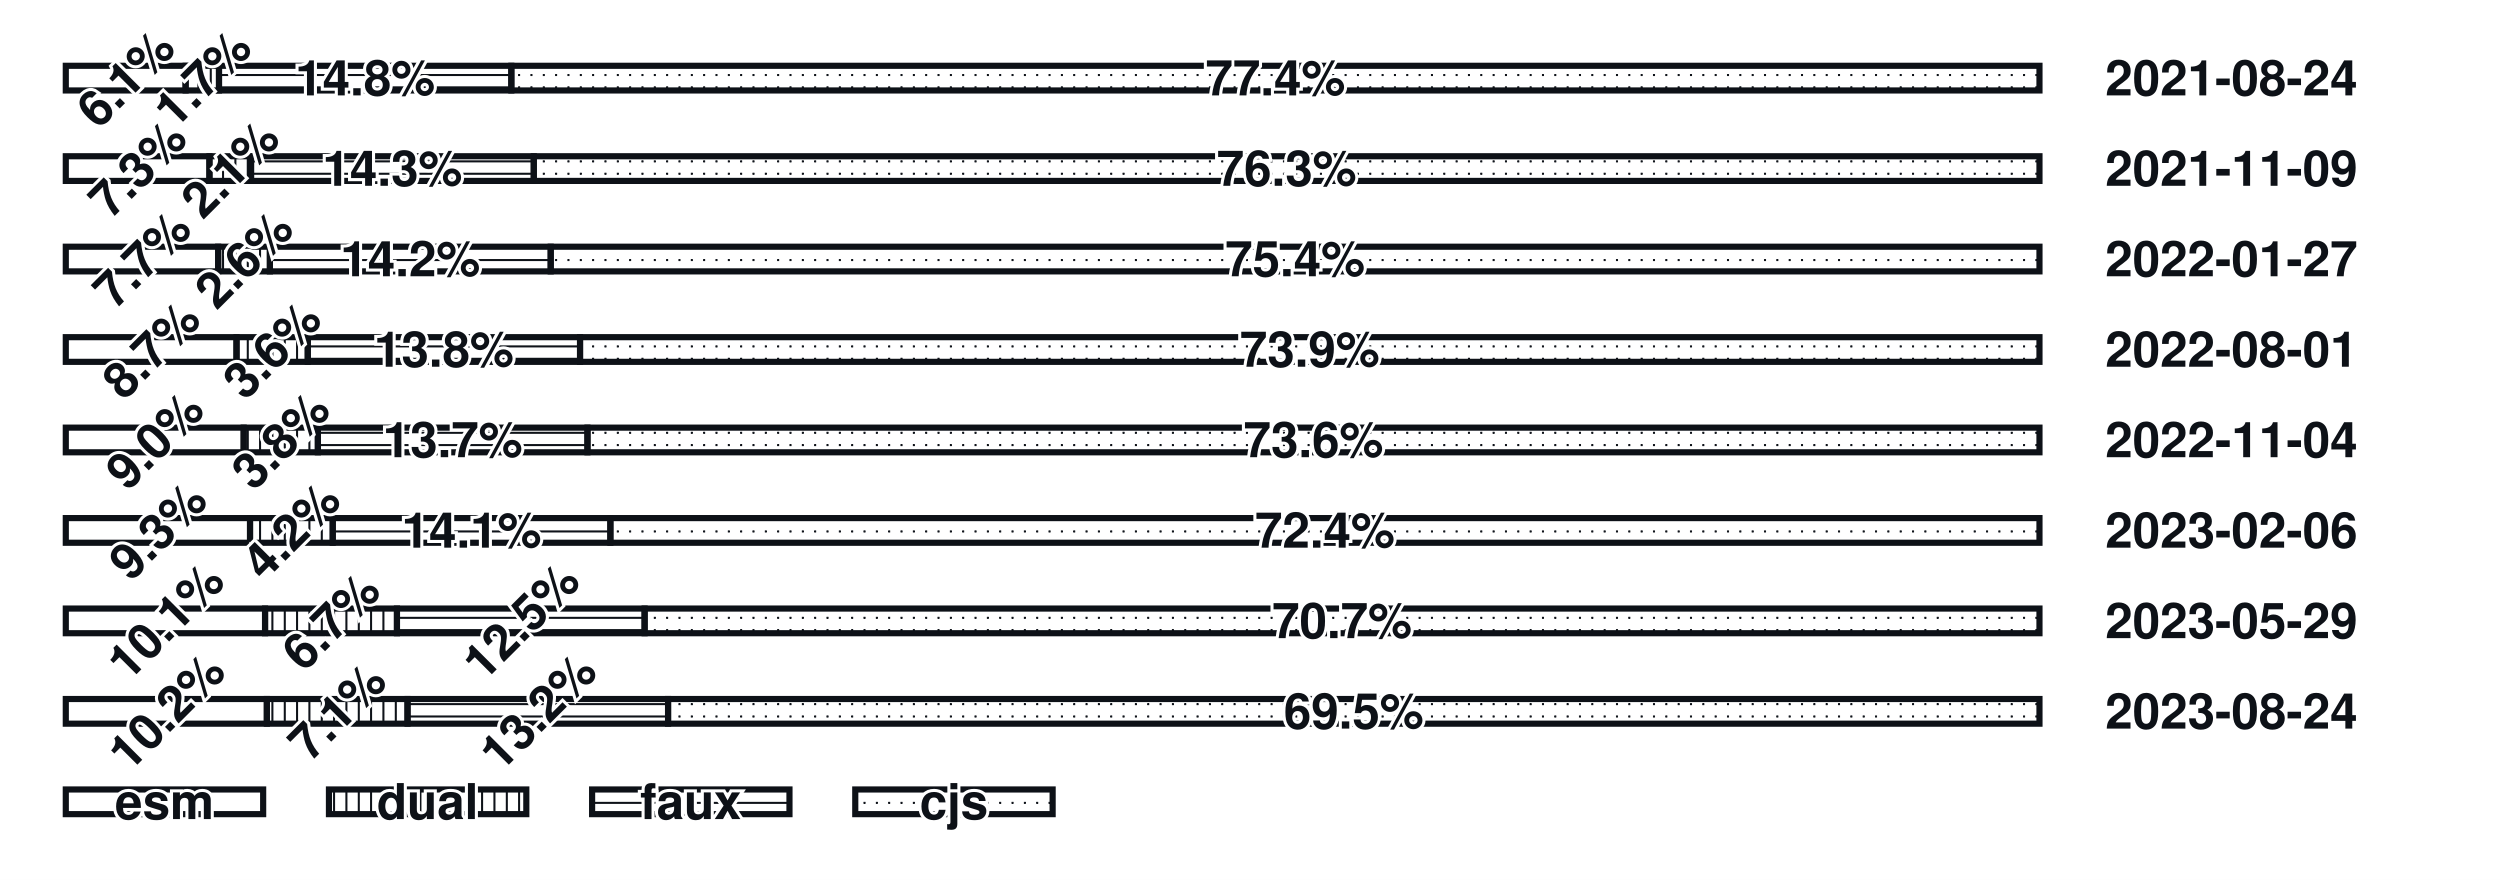
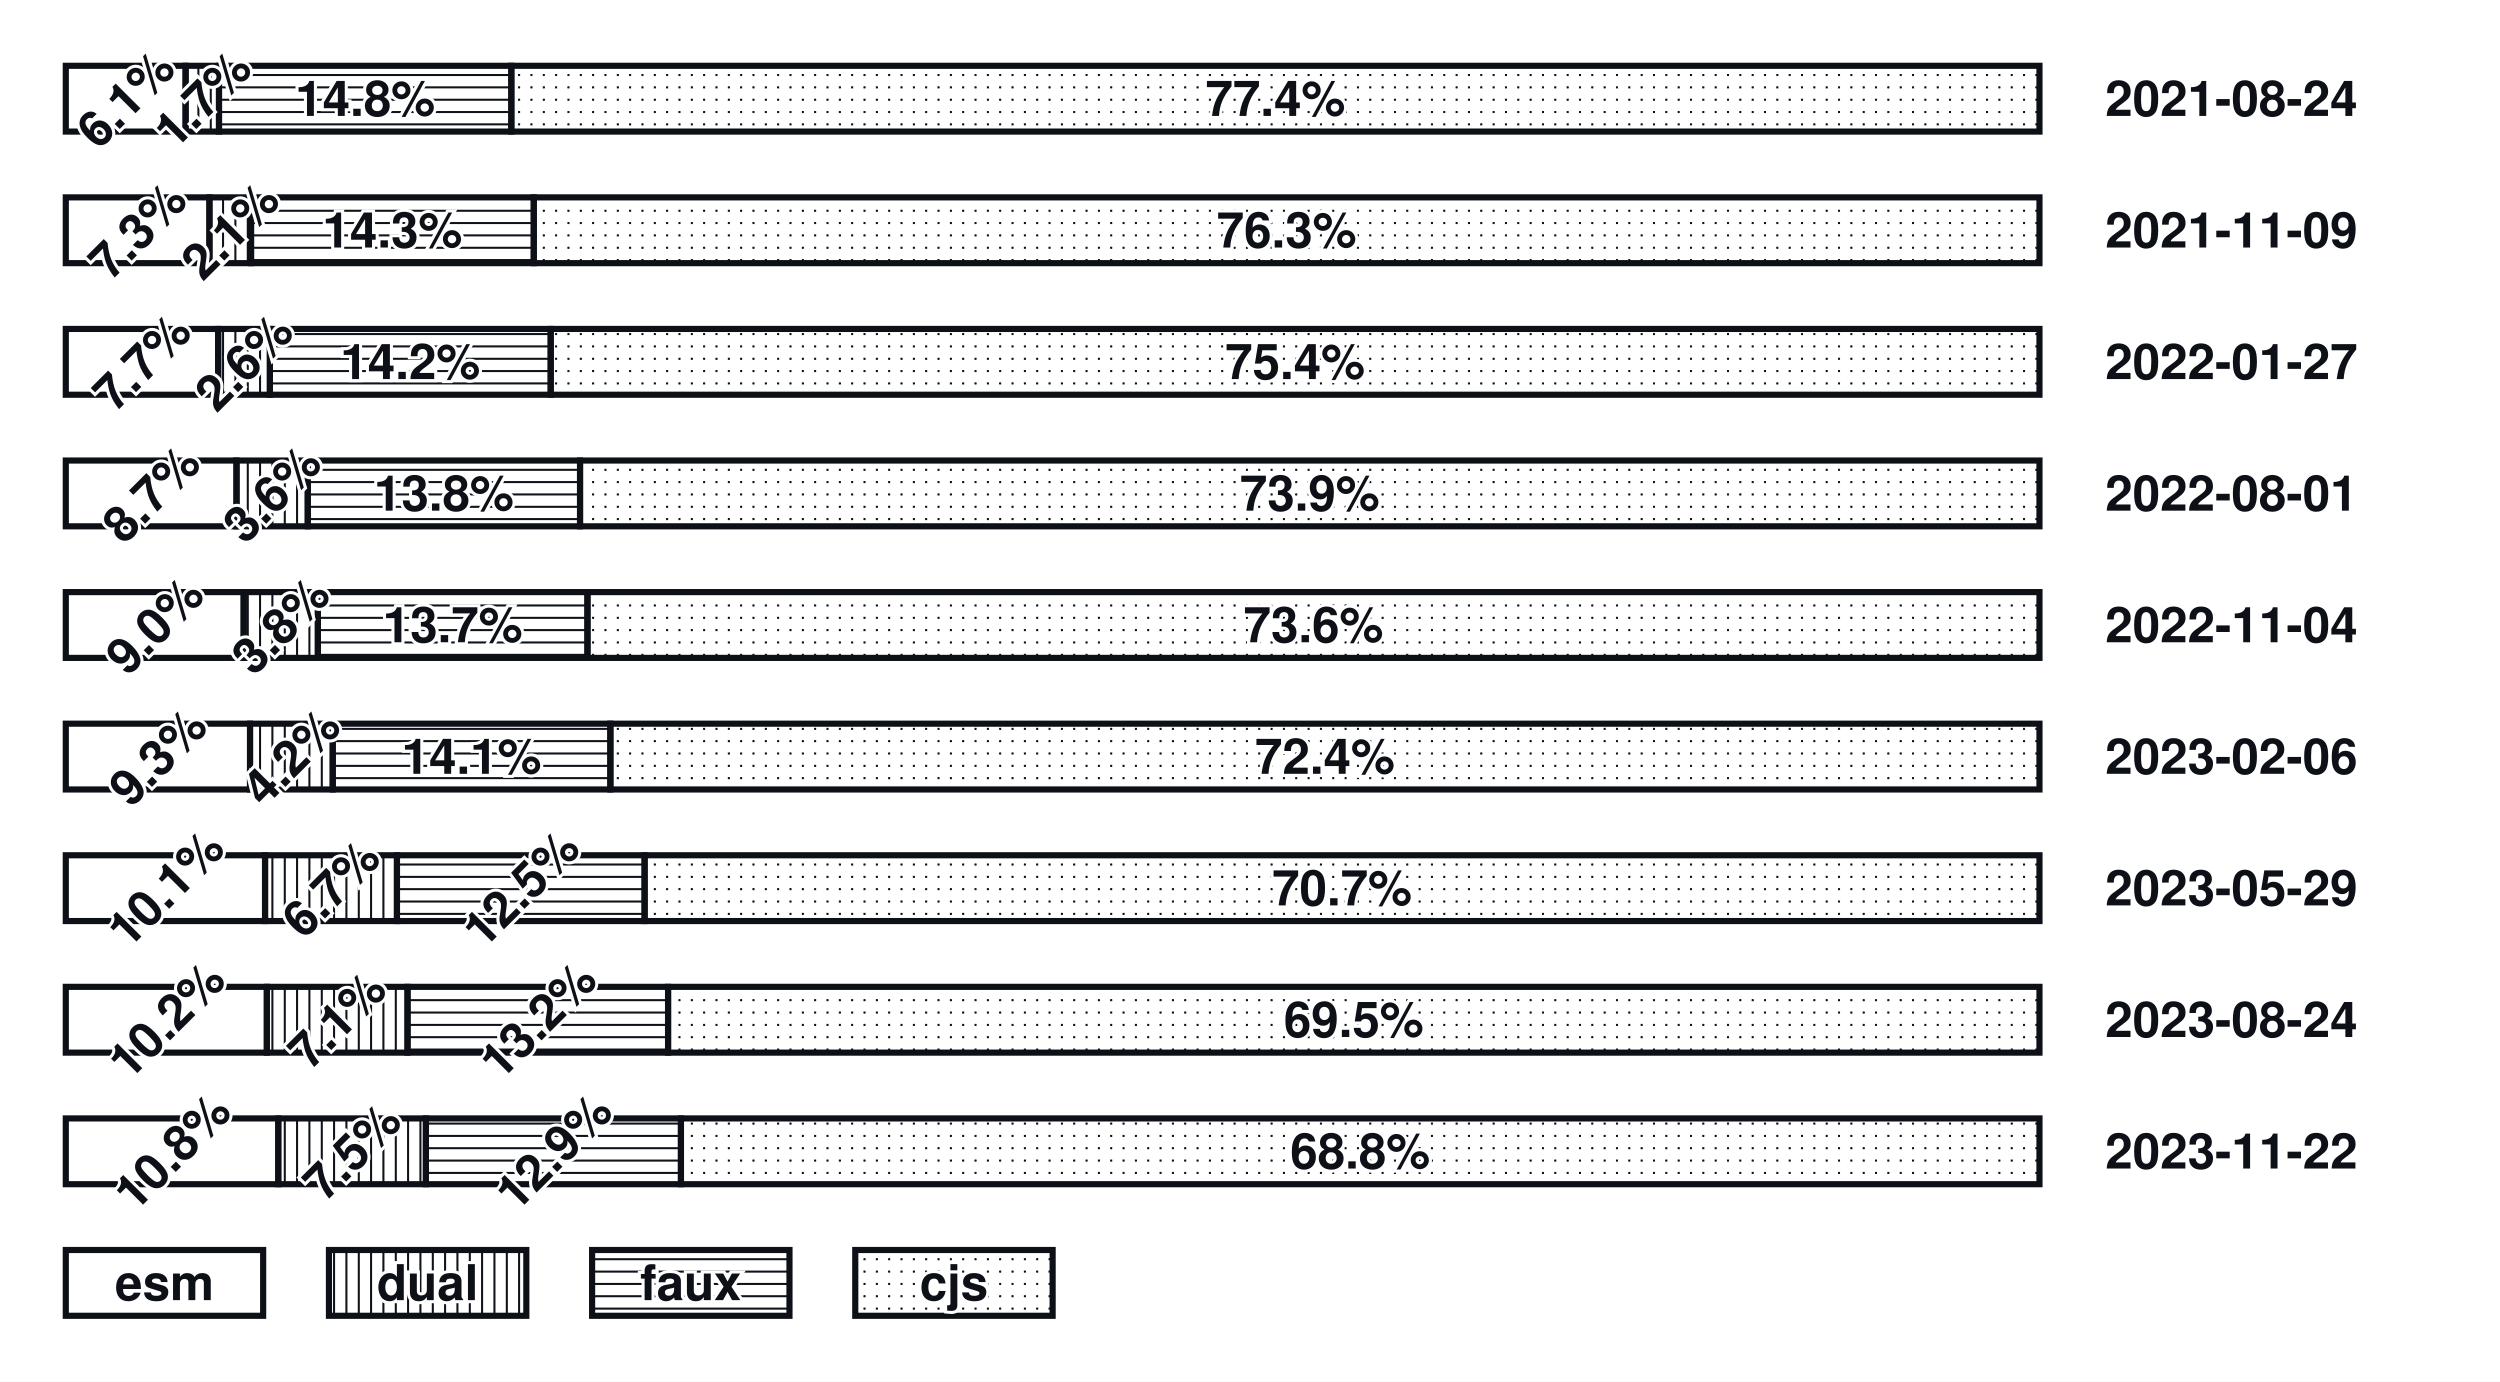
- <svg xmlns="http://www.w3.org/2000/svg" viewBox="0 0 1216 428">
+ <svg xmlns="http://www.w3.org/2000/svg" viewBox="0 0 1216 672">
  <style>
text { font-size: 24px; font-weight: bolder; font-family: -apple-system,BlinkMacSystemFont,"Segoe UI",Helvetica,Arial,sans-serif,"Apple Color Emoji","Segoe UI Emoji"; font-variant-numeric: tabular-nums; paint-order: stroke; dominant-baseline: middle; }
.b { fill: white; }
.esm { fill: white; }
.dual { fill: url(#a); }
.faux { fill: url(#b); }
.cjs { fill: url(#c); }
.esm, .dual, .faux, .cjs { stroke: #0d1117; stroke-width: 3px; }
text { fill: #0d1117; stroke: white; stroke-width: 3px; }
pattern line { stroke: #0d1117; stroke-width: 2px }
pattern rect { fill: #0d1117 }

@media (prefers-color-scheme: dark) {
  .b { fill: #0d1117; }
  .cjs, .dual, .esm, .faux { stroke: white; }
  .esm { fill: #0d1117; }
  text { fill: white; stroke: #0d1117; }
  pattern line { stroke: white; }
  pattern rect { fill: white }
}
</style>
  <defs>
    <pattern id="a" height="6" patternUnits="userSpaceOnUse" width="6" x="0" y="0">
      <line x1="0" y1="0" x2="0" y2="6" />
    </pattern>
    <pattern id="b" height="6" patternUnits="userSpaceOnUse" width="6" x="0" y="0">
      <line x1="0" y1="0" x2="6" y2="0" />
    </pattern>
    <pattern id="c" height="6" patternUnits="userSpaceOnUse" width="6" x="0" y="0">
      <rect height="1" width="1" x="0" y="0" />
    </pattern>
  </defs>
-   <rect class="b" height="428" width="1216" x="0" y="0" />
+   <rect class="b" height="672" width="1216" x="0" y="0" />
  <g>
    <g>
-       <rect class="esm" height="12" width="58.28" x="32" y="32" />
-       <rect class="dual" height="12" width="16.236" x="90.28" y="32" />
-       <rect class="faux" height="12" width="142.197" x="106.517" y="32" />
-       <rect class="cjs" height="12" width="743.286" x="248.714" y="32" />
-       <text text-anchor="middle" transform="translate(61.14011, 38) rotate(-45)">6.1%</text>
-       <text text-anchor="middle" transform="translate(98.39843, 38) rotate(-45)">1.7%</text>
-       <text text-anchor="middle" transform="translate(177.6151, 38)">14.8%</text>
-       <text text-anchor="middle" transform="translate(620.3568, 38)">77.4%</text>
-       <text x="1024" y="38">2021-08-24</text>
+       <rect class="esm" height="32" width="58.28" x="32" y="32" />
+       <rect class="dual" height="32" width="16.236" x="90.28" y="32" />
+       <rect class="faux" height="32" width="142.197" x="106.517" y="32" />
+       <rect class="cjs" height="32" width="743.286" x="248.714" y="32" />
+       <text text-anchor="middle" transform="translate(61.14011, 48) rotate(-45)">6.1%</text>
+       <text text-anchor="middle" transform="translate(98.39843, 48) rotate(-45)">1.7%</text>
+       <text text-anchor="middle" transform="translate(177.6151, 48)">14.8%</text>
+       <text text-anchor="middle" transform="translate(620.3568, 48)">77.4%</text>
+       <text x="1024" y="48">2021-08-24</text>
    </g>
    <g>
-       <rect class="esm" height="12" width="69.871" x="32" y="76" />
-       <rect class="dual" height="12" width="20.23" x="101.871" y="76" />
-       <rect class="faux" height="12" width="137.531" x="122.101" y="76" />
-       <rect class="cjs" height="12" width="732.368" x="259.632" y="76" />
-       <text text-anchor="middle" transform="translate(66.93536, 82) rotate(-45)">7.3%</text>
-       <text text-anchor="middle" transform="translate(111.9858, 82) rotate(-45)">2.1%</text>
-       <text text-anchor="middle" transform="translate(190.8667, 82)">14.3%</text>
-       <text text-anchor="middle" transform="translate(625.8162, 82)">76.3%</text>
-       <text x="1024" y="82">2021-11-09</text>
+       <rect class="esm" height="32" width="69.871" x="32" y="96" />
+       <rect class="dual" height="32" width="20.23" x="101.871" y="96" />
+       <rect class="faux" height="32" width="137.531" x="122.101" y="96" />
+       <rect class="cjs" height="32" width="732.368" x="259.632" y="96" />
+       <text text-anchor="middle" transform="translate(66.93536, 112) rotate(-45)">7.3%</text>
+       <text text-anchor="middle" transform="translate(111.9858, 112) rotate(-45)">2.1%</text>
+       <text text-anchor="middle" transform="translate(190.8667, 112)">14.3%</text>
+       <text text-anchor="middle" transform="translate(625.8162, 112)">76.3%</text>
+       <text x="1024" y="112">2021-11-09</text>
    </g>
    <g>
-       <rect class="esm" height="12" width="74.119" x="32" y="120" />
-       <rect class="dual" height="12" width="25.157" x="106.119" y="120" />
-       <rect class="faux" height="12" width="136.588" x="131.275" y="120" />
-       <rect class="cjs" height="12" width="724.136" x="267.864" y="120" />
-       <text text-anchor="middle" transform="translate(69.05944, 126) rotate(-45)">7.7%</text>
-       <text text-anchor="middle" transform="translate(118.6972, 126) rotate(-45)">2.6%</text>
-       <text text-anchor="middle" transform="translate(199.5695, 126)">14.2%</text>
-       <text text-anchor="middle" transform="translate(629.9318, 126)">75.4%</text>
-       <text x="1024" y="126">2022-01-27</text>
+       <rect class="esm" height="32" width="74.119" x="32" y="160" />
+       <rect class="dual" height="32" width="25.157" x="106.119" y="160" />
+       <rect class="faux" height="32" width="136.588" x="131.275" y="160" />
+       <rect class="cjs" height="32" width="724.136" x="267.864" y="160" />
+       <text text-anchor="middle" transform="translate(69.05944, 176) rotate(-45)">7.7%</text>
+       <text text-anchor="middle" transform="translate(118.6972, 176) rotate(-45)">2.6%</text>
+       <text text-anchor="middle" transform="translate(199.5695, 176)">14.2%</text>
+       <text text-anchor="middle" transform="translate(629.9318, 176)">75.4%</text>
+       <text x="1024" y="176">2022-01-27</text>
    </g>
    <g>
-       <rect class="esm" height="12" width="83.042" x="32" y="164" />
-       <rect class="dual" height="12" width="34.656" x="115.042" y="164" />
-       <rect class="faux" height="12" width="132.431" x="149.698" y="164" />
-       <rect class="cjs" height="12" width="709.871" x="282.129" y="164" />
-       <text text-anchor="middle" transform="translate(73.52075, 170) rotate(-45)">8.7%</text>
-       <text text-anchor="middle" transform="translate(132.3697, 170) rotate(-45)">3.6%</text>
-       <text text-anchor="middle" transform="translate(215.9135, 170)">13.8%</text>
-       <text text-anchor="middle" transform="translate(637.0645, 170)">73.9%</text>
-       <text x="1024" y="170">2022-08-01</text>
+       <rect class="esm" height="32" width="83.042" x="32" y="224" />
+       <rect class="dual" height="32" width="34.656" x="115.042" y="224" />
+       <rect class="faux" height="32" width="132.431" x="149.698" y="224" />
+       <rect class="cjs" height="32" width="709.871" x="282.129" y="224" />
+       <text text-anchor="middle" transform="translate(73.52075, 240) rotate(-45)">8.7%</text>
+       <text text-anchor="middle" transform="translate(132.3697, 240) rotate(-45)">3.6%</text>
+       <text text-anchor="middle" transform="translate(215.9135, 240)">13.8%</text>
+       <text text-anchor="middle" transform="translate(637.0645, 240)">73.9%</text>
+       <text x="1024" y="240">2022-08-01</text>
    </g>
    <g>
-       <rect class="esm" height="12" width="86.529" x="32" y="208" />
-       <rect class="dual" height="12" width="36.081" x="118.529" y="208" />
-       <rect class="faux" height="12" width="131.129" x="154.61" y="208" />
-       <rect class="cjs" height="12" width="706.261" x="285.739" y="208" />
-       <text text-anchor="middle" transform="translate(75.26431, 214) rotate(-45)">9.0%</text>
-       <text text-anchor="middle" transform="translate(136.5693, 214) rotate(-45)">3.8%</text>
-       <text text-anchor="middle" transform="translate(220.1747, 214)">13.7%</text>
-       <text text-anchor="middle" transform="translate(638.8697, 214)">73.6%</text>
-       <text x="1024" y="214">2022-11-04</text>
+       <rect class="esm" height="32" width="86.529" x="32" y="288" />
+       <rect class="dual" height="32" width="36.081" x="118.529" y="288" />
+       <rect class="faux" height="32" width="131.129" x="154.61" y="288" />
+       <rect class="cjs" height="32" width="706.261" x="285.739" y="288" />
+       <text text-anchor="middle" transform="translate(75.26431, 304) rotate(-45)">9.0%</text>
+       <text text-anchor="middle" transform="translate(136.5693, 304) rotate(-45)">3.8%</text>
+       <text text-anchor="middle" transform="translate(220.1747, 304)">13.7%</text>
+       <text text-anchor="middle" transform="translate(638.8697, 304)">73.6%</text>
+       <text x="1024" y="304">2022-11-04</text>
    </g>
    <g>
-       <rect class="esm" height="12" width="89.611" x="32" y="252" />
-       <rect class="dual" height="12" width="40.23" x="121.611" y="252" />
-       <rect class="faux" height="12" width="135.047" x="161.841" y="252" />
-       <rect class="cjs" height="12" width="695.113" x="296.887" y="252" />
-       <text text-anchor="middle" transform="translate(76.80526, 258) rotate(-45)">9.3%</text>
-       <text text-anchor="middle" transform="translate(141.7256, 258) rotate(-45)">4.2%</text>
-       <text text-anchor="middle" transform="translate(229.364, 258)">14.1%</text>
-       <text text-anchor="middle" transform="translate(644.4437, 258)">72.4%</text>
-       <text x="1024" y="258">2023-02-06</text>
+       <rect class="esm" height="32" width="89.611" x="32" y="352" />
+       <rect class="dual" height="32" width="40.23" x="121.611" y="352" />
+       <rect class="faux" height="32" width="135.047" x="161.841" y="352" />
+       <rect class="cjs" height="32" width="695.113" x="296.887" y="352" />
+       <text text-anchor="middle" transform="translate(76.80526, 368) rotate(-45)">9.3%</text>
+       <text text-anchor="middle" transform="translate(141.7256, 368) rotate(-45)">4.2%</text>
+       <text text-anchor="middle" transform="translate(229.364, 368)">14.1%</text>
+       <text text-anchor="middle" transform="translate(644.4437, 368)">72.4%</text>
+       <text x="1024" y="368">2023-02-06</text>
    </g>
    <g>
-       <rect class="esm" height="12" width="96.923" x="32" y="296" />
-       <rect class="dual" height="12" width="64.154" x="128.923" y="296" />
-       <rect class="faux" height="12" width="120.462" x="193.077" y="296" />
-       <rect class="cjs" height="12" width="678.462" x="313.538" y="296" />
-       <text text-anchor="middle" transform="translate(80.46154, 302) rotate(-45)">10.1%</text>
-       <text text-anchor="middle" transform="translate(161, 302) rotate(-45)">6.7%</text>
-       <text text-anchor="middle" transform="translate(253.3077, 302) rotate(-45)">12.5%</text>
-       <text text-anchor="middle" transform="translate(652.7692, 302)">70.7%</text>
-       <text x="1024" y="302">2023-05-29</text>
+       <rect class="esm" height="32" width="96.923" x="32" y="416" />
+       <rect class="dual" height="32" width="64.154" x="128.923" y="416" />
+       <rect class="faux" height="32" width="120.462" x="193.077" y="416" />
+       <rect class="cjs" height="32" width="678.462" x="313.538" y="416" />
+       <text text-anchor="middle" transform="translate(80.46154, 432) rotate(-45)">10.1%</text>
+       <text text-anchor="middle" transform="translate(161, 432) rotate(-45)">6.7%</text>
+       <text text-anchor="middle" transform="translate(253.3077, 432) rotate(-45)">12.5%</text>
+       <text text-anchor="middle" transform="translate(652.7692, 432)">70.7%</text>
+       <text x="1024" y="432">2023-05-29</text>
    </g>
    <g>
-       <rect class="esm" height="12" width="97.794" x="32" y="340" />
-       <rect class="dual" height="12" width="68.427" x="129.794" y="340" />
-       <rect class="faux" height="12" width="126.727" x="198.221" y="340" />
-       <rect class="cjs" height="12" width="667.052" x="324.948" y="340" />
-       <text text-anchor="middle" transform="translate(80.89693, 346) rotate(-45)">10.2%</text>
-       <text text-anchor="middle" transform="translate(164.0072, 346) rotate(-45)">7.1%</text>
-       <text text-anchor="middle" transform="translate(261.5841, 346) rotate(-45)">13.2%</text>
-       <text text-anchor="middle" transform="translate(658.4738, 346)">69.5%</text>
-       <text x="1024" y="346">2023-08-24</text>
+       <rect class="esm" height="32" width="97.794" x="32" y="480" />
+       <rect class="dual" height="32" width="68.427" x="129.794" y="480" />
+       <rect class="faux" height="32" width="126.727" x="198.221" y="480" />
+       <rect class="cjs" height="32" width="667.052" x="324.948" y="480" />
+       <text text-anchor="middle" transform="translate(80.89693, 496) rotate(-45)">10.2%</text>
+       <text text-anchor="middle" transform="translate(164.0072, 496) rotate(-45)">7.1%</text>
+       <text text-anchor="middle" transform="translate(261.5841, 496) rotate(-45)">13.2%</text>
+       <text text-anchor="middle" transform="translate(658.4738, 496)">69.5%</text>
+       <text x="1024" y="496">2023-08-24</text>
    </g>
    <g>
-       <rect class="esm" height="12" width="96" x="32" y="384" />
-       <rect class="dual" height="12" width="96" x="160" y="384" />
-       <rect class="faux" height="12" width="96" x="288" y="384" />
-       <rect class="cjs" height="12" width="96" x="416" y="384" />
-       <text text-anchor="middle" transform="translate(80, 390)">esm</text>
-       <text text-anchor="middle" transform="translate(208, 390)">dual</text>
-       <text text-anchor="middle" transform="translate(336, 390)">faux</text>
-       <text text-anchor="middle" transform="translate(464, 390)">cjs</text>
+       <rect class="esm" height="32" width="103.35" x="32" y="544" />
+       <rect class="dual" height="32" width="71.81" x="135.35" y="544" />
+       <rect class="faux" height="32" width="124.048" x="207.16" y="544" />
+       <rect class="cjs" height="32" width="660.792" x="331.208" y="544" />
+       <text text-anchor="middle" transform="translate(83.67498, 560) rotate(-45)">10.8%</text>
+       <text text-anchor="middle" transform="translate(171.2549, 560) rotate(-45)">7.5%</text>
+       <text text-anchor="middle" transform="translate(269.1839, 560) rotate(-45)">12.9%</text>
+       <text text-anchor="middle" transform="translate(661.604, 560)">68.8%</text>
+       <text x="1024" y="560">2023-11-22</text>
+     </g>
+     <g>
+       <rect class="esm" height="32" width="96" x="32" y="608" />
+       <rect class="dual" height="32" width="96" x="160" y="608" />
+       <rect class="faux" height="32" width="96" x="288" y="608" />
+       <rect class="cjs" height="32" width="96" x="416" y="608" />
+       <text text-anchor="middle" transform="translate(80, 624)">esm</text>
+       <text text-anchor="middle" transform="translate(208, 624)">dual</text>
+       <text text-anchor="middle" transform="translate(336, 624)">faux</text>
+       <text text-anchor="middle" transform="translate(464, 624)">cjs</text>
    </g>
  </g>
</svg>
